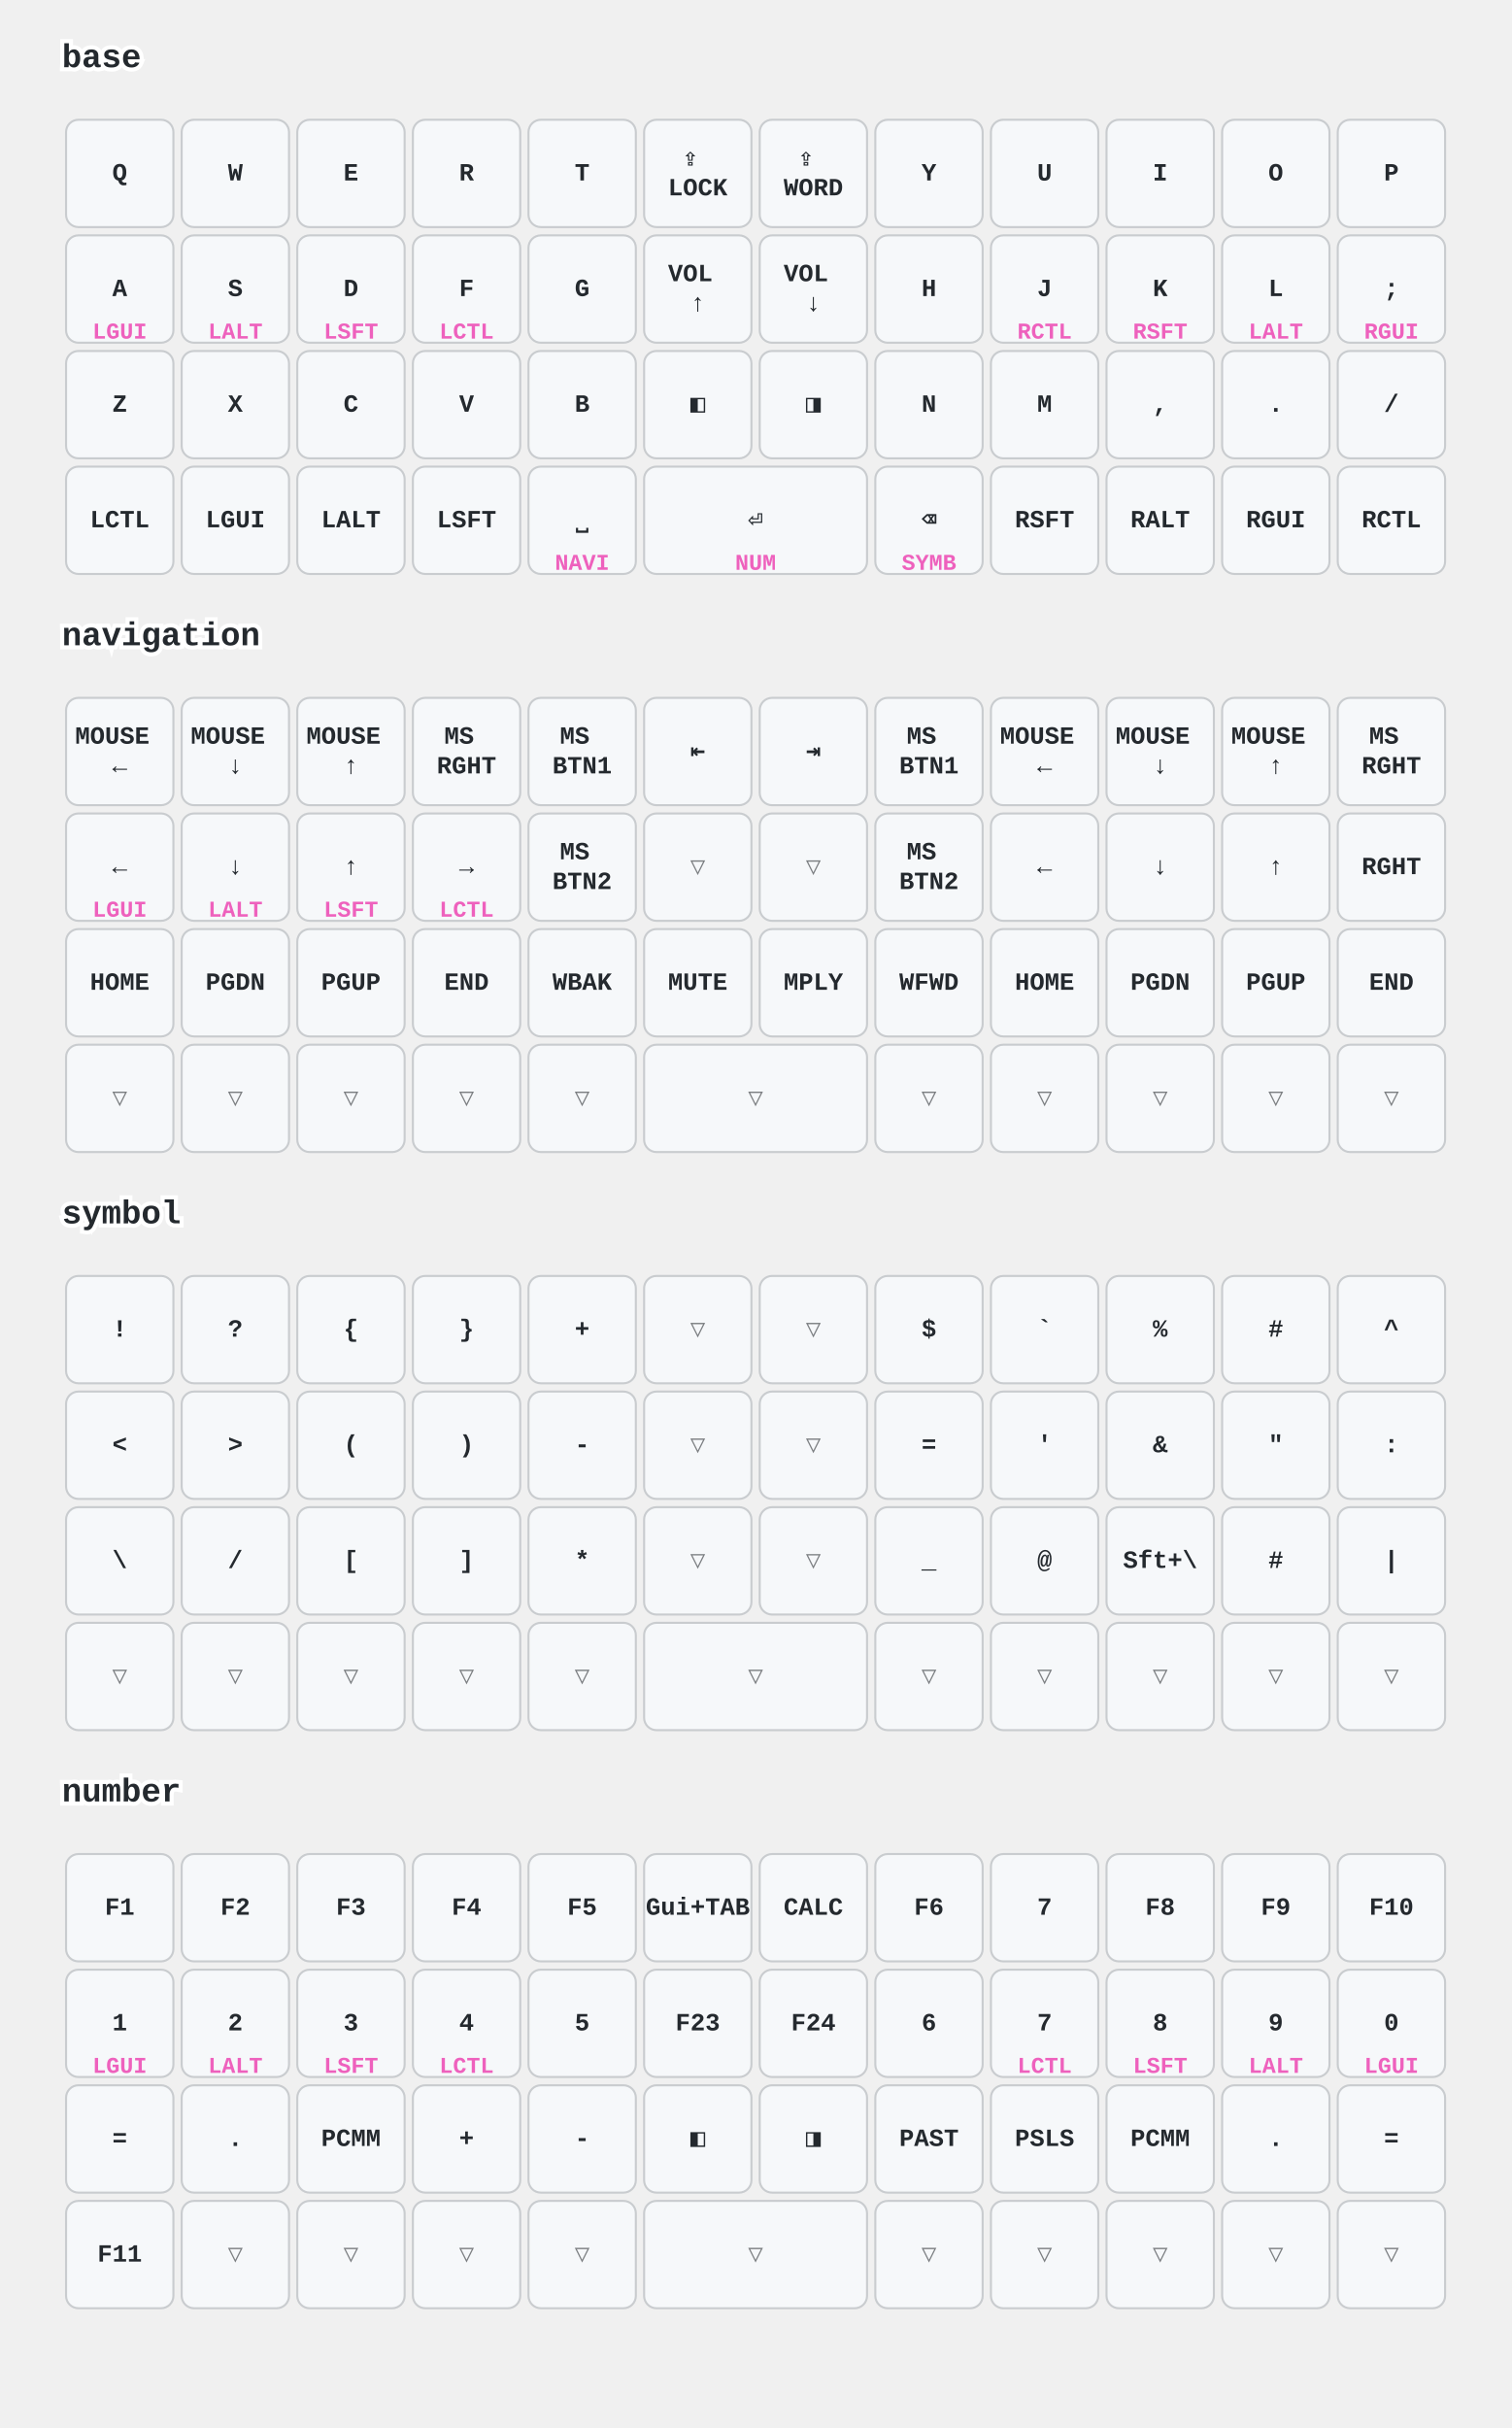
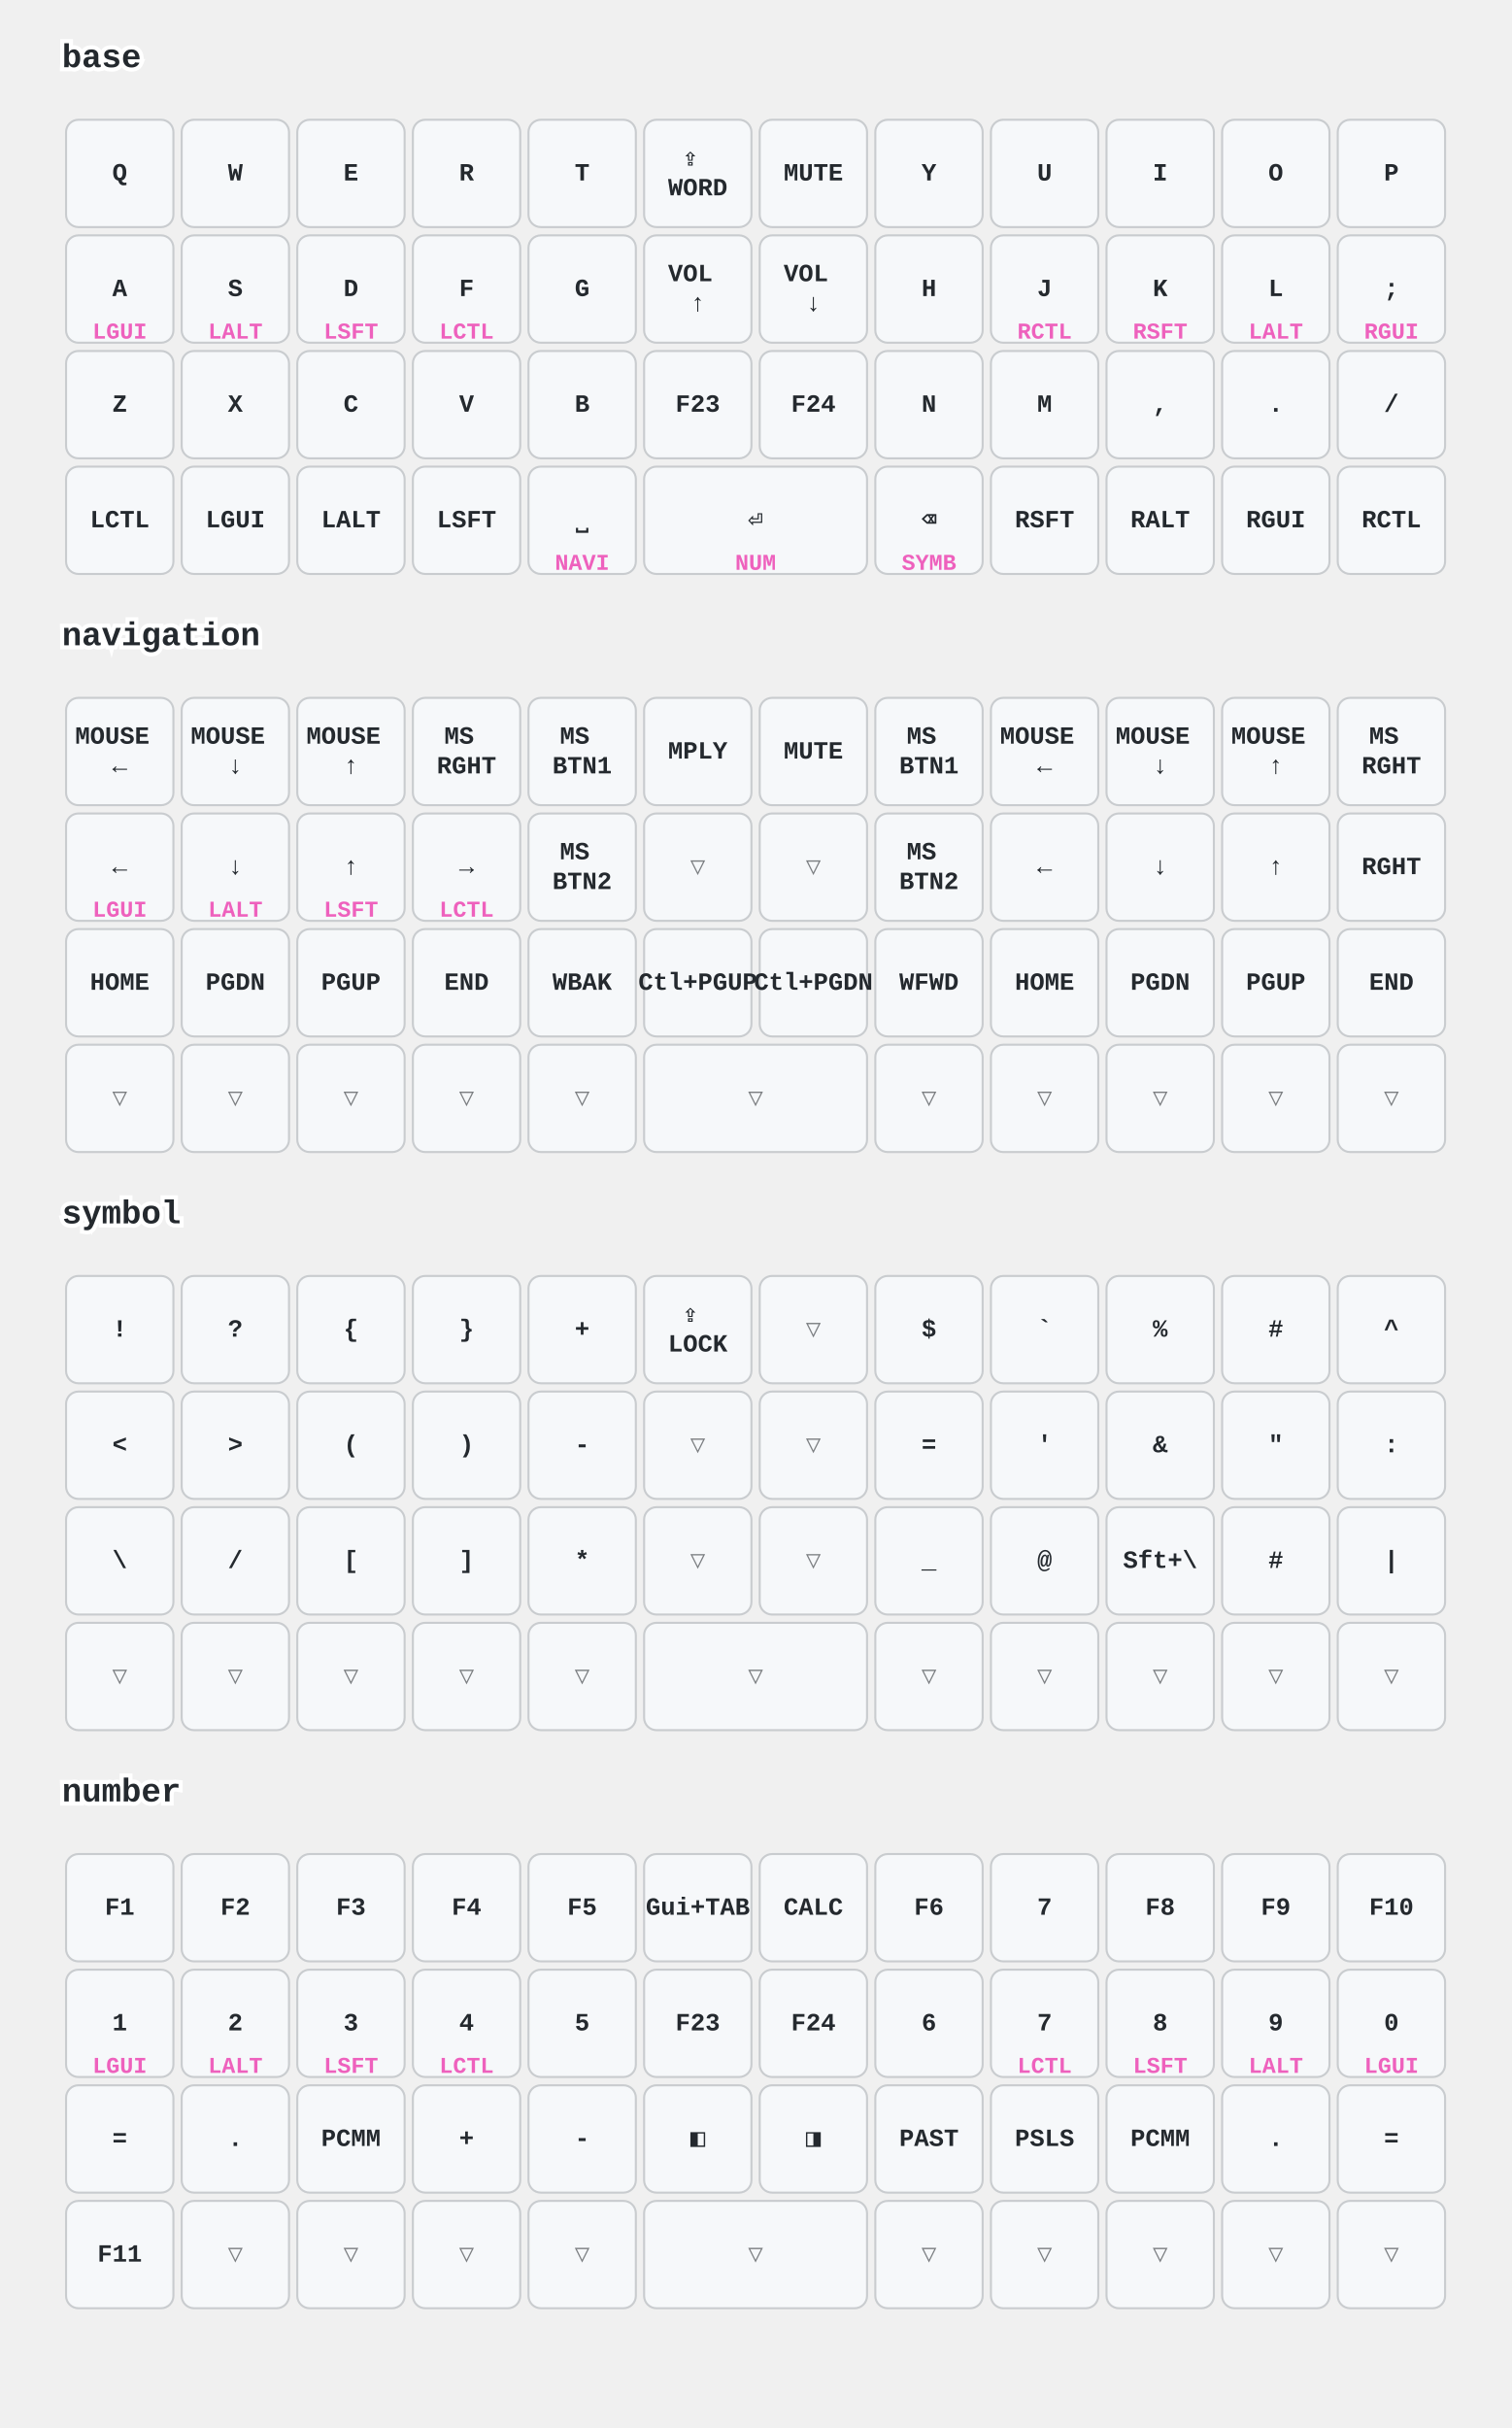
<svg xmlns="http://www.w3.org/2000/svg" width="732" height="1176" viewBox="0 0 732 1176" class="keymap">
  <style>/* inherit to force styles through use tags */
svg path {
    fill: inherit;
}

/* font and background color specifications */
svg.keymap {
    font-family: SFMono-Regular,Consolas,Liberation Mono,Menlo,monospace;
    font-size: 14px;
    font-kerning: normal;
    text-rendering: optimizeLegibility;
    fill: #24292e;
}

/* default key styling */
rect.key {
    fill: #f6f8fa;
}

rect.key, rect.combo {
    stroke: #c9cccf;
    stroke-width: 1;
}

/* default key side styling, only used is draw_key_sides is set */
rect.side {
    filter: brightness(90%);
}

/* color accent for combo boxes */
rect.combo, rect.combo-separate {
    fill: #cdf;
}

/* color accent for held keys */
rect.held, rect.combo.held {
    fill: #fdd;
}

/* color accent for ghost (optional) keys */
rect.ghost, rect.combo.ghost {
    stroke-dasharray: 4, 4;
    stroke-width: 2;
}

text {
    text-anchor: middle;
    dominant-baseline: middle;
}

/* styling for layer labels */
text.label {
    font-weight: bold;
    text-anchor: start;
    stroke: white;
    stroke-width: 4;
    paint-order: stroke;
}

/* styling for optional footer */
text.footer {
    text-anchor: end;
    dominant-baseline: auto;
    stroke: white;
    stroke-width: 4;
    paint-order: stroke;
}

/* styling for combo tap, and key non-tap label text */
text.combo, text.hold, text.shifted, text.left, text.right {
    font-size: 11px;
}

text.hold {
    text-anchor: middle;
    dominant-baseline: auto;
}

text.shifted {
    text-anchor: middle;
    dominant-baseline: hanging;
}

text.left {
    text-anchor: start;
}

text.right {
    text-anchor: end;
}

text.layer-activator {
    text-decoration: underline;
}

/* styling for hold/shifted label text in combo box */
text.combo.hold, text.combo.shifted, text.combo.left, text.combo.right {
    font-size: 8px;
}

/* lighter symbol for transparent keys */
text.trans {
    fill: #7b7e81;
}

/* styling for combo dendrons */
path.combo {
    stroke-width: 1;
    stroke: gray;
    fill: none;
}

/* Start Tabler Icons Cleanup */
/* cannot use height/width with glyphs */
.icon-tabler &gt; path {
    fill: inherit;
    stroke: inherit;
    stroke-width: 2;
}
/* hide tabler's default box */
.icon-tabler &gt; path[stroke="none"][fill="none"] {
    visibility: hidden;
}
/* End Tabler Icons Cleanup */

/* font and background color specifications */
    svg.keymap {
      font-family: Ubuntu Mono, Inconsolata, Consolas, Liberation Mono, Menlo, monospace;
      font-size: 12px;
      font-weight: bold;
      text-rendering: optimizeLegibility;
    }

    /* default key styling */
    rect {
        fill: #f6f8fa;
        stroke: #c9cccf;
        stroke-width: 1;
    }

    /* color accent for combo boxes */
    rect.combo {
        fill: #fdb2e7;
    }

    /* color accent for held keys */
    rect.held, rect.combo.held {
        fill: #ee61bd;
    }

    /* color accent for ghost (optional) keys */
    rect.ghost, rect.combo.ghost {
        fill: #ddd;
    }

    text {
        text-anchor: middle;
        dominant-baseline: middle;
    }

    /* styling for layer labels */
    text.label {
        font-weight: bold;
        font-size: 16px;
        text-anchor: start;
        stroke: white;
        fill: #ee61bd
        stroke-width: 2;
        paint-order: stroke;
    }

    /* styling for combo tap, and key hold/shifted label text */
    text.combo, text.hold, text.shifted {
        font-size: 11px;
    }

    text.hold {
        text-anchor: middle;
        dominant-baseline: auto;
        fill: #ee61bd;
    }

    text.shifted {
        text-anchor: middle;
        dominant-baseline: hanging;
        opacity: 0.7;
    }

    /* styling for hold/shifted label text in combo box */
    text.combo.hold, text.combo.shifted {
        font-size: 8px;
    }

    /* styling for combo dendrons */
    path {
        stroke-width: 1;
        stroke: gray;
        fill: none;
    }
    path.combo {
      stroke-dasharray: 4, 4;
      stroke-opacity: 0.3;
    }
    path.combo {
      stroke-dasharray: 4, 4;
      stroke-opacity: 0.3;
    }</style>
  <g transform="translate(30, 0)" class="layer-base">
    <text x="0" y="28" class="label" id="base">base</text>
    <g transform="translate(0, 56)">
      <g transform="translate(28, 28)" class="key keypos-0">
        <rect rx="6" ry="6" x="-26" y="-26" width="52" height="52" class="key" />
        <text x="0" y="0" class="key tap">Q</text>
      </g>
      <g transform="translate(84, 28)" class="key keypos-1">
        <rect rx="6" ry="6" x="-26" y="-26" width="52" height="52" class="key" />
        <text x="0" y="0" class="key tap">W</text>
      </g>
      <g transform="translate(140, 28)" class="key keypos-2">
        <rect rx="6" ry="6" x="-26" y="-26" width="52" height="52" class="key" />
        <text x="0" y="0" class="key tap">E</text>
      </g>
      <g transform="translate(196, 28)" class="key keypos-3">
        <rect rx="6" ry="6" x="-26" y="-26" width="52" height="52" class="key" />
        <text x="0" y="0" class="key tap">R</text>
      </g>
      <g transform="translate(252, 28)" class="key keypos-4">
        <rect rx="6" ry="6" x="-26" y="-26" width="52" height="52" class="key" />
        <text x="0" y="0" class="key tap">T</text>
      </g>
      <g transform="translate(308, 28)" class="key keypos-5">
        <rect rx="6" ry="6" x="-26" y="-26" width="52" height="52" class="key" />
        <text x="0" y="0" class="key tap">
          <tspan x="0" dy="-0.6em">⇪</tspan>
-           <tspan x="0" dy="1.2em">LOCK</tspan>
+           <tspan x="0" dy="1.2em">WORD</tspan>
        </text>
      </g>
      <g transform="translate(364, 28)" class="key keypos-6">
        <rect rx="6" ry="6" x="-26" y="-26" width="52" height="52" class="key" />
-         <text x="0" y="0" class="key tap">
-           <tspan x="0" dy="-0.6em">⇪</tspan>
-           <tspan x="0" dy="1.2em">WORD</tspan>
-         </text>
+         <text x="0" y="0" class="key tap">MUTE</text>
      </g>
      <g transform="translate(420, 28)" class="key keypos-7">
        <rect rx="6" ry="6" x="-26" y="-26" width="52" height="52" class="key" />
        <text x="0" y="0" class="key tap">Y</text>
      </g>
      <g transform="translate(476, 28)" class="key keypos-8">
        <rect rx="6" ry="6" x="-26" y="-26" width="52" height="52" class="key" />
        <text x="0" y="0" class="key tap">U</text>
      </g>
      <g transform="translate(532, 28)" class="key keypos-9">
        <rect rx="6" ry="6" x="-26" y="-26" width="52" height="52" class="key" />
        <text x="0" y="0" class="key tap">I</text>
      </g>
      <g transform="translate(588, 28)" class="key keypos-10">
        <rect rx="6" ry="6" x="-26" y="-26" width="52" height="52" class="key" />
        <text x="0" y="0" class="key tap">O</text>
      </g>
      <g transform="translate(644, 28)" class="key keypos-11">
        <rect rx="6" ry="6" x="-26" y="-26" width="52" height="52" class="key" />
        <text x="0" y="0" class="key tap">P</text>
      </g>
      <g transform="translate(28, 84)" class="key keypos-12">
        <rect rx="6" ry="6" x="-26" y="-26" width="52" height="52" class="key" />
        <text x="0" y="0" class="key tap">A</text>
        <text x="0" y="24" class="key hold">LGUI</text>
      </g>
      <g transform="translate(84, 84)" class="key keypos-13">
        <rect rx="6" ry="6" x="-26" y="-26" width="52" height="52" class="key" />
        <text x="0" y="0" class="key tap">S</text>
        <text x="0" y="24" class="key hold">LALT</text>
      </g>
      <g transform="translate(140, 84)" class="key keypos-14">
        <rect rx="6" ry="6" x="-26" y="-26" width="52" height="52" class="key" />
        <text x="0" y="0" class="key tap">D</text>
        <text x="0" y="24" class="key hold">LSFT</text>
      </g>
      <g transform="translate(196, 84)" class="key keypos-15">
        <rect rx="6" ry="6" x="-26" y="-26" width="52" height="52" class="key" />
        <text x="0" y="0" class="key tap">F</text>
        <text x="0" y="24" class="key hold">LCTL</text>
      </g>
      <g transform="translate(252, 84)" class="key keypos-16">
        <rect rx="6" ry="6" x="-26" y="-26" width="52" height="52" class="key" />
        <text x="0" y="0" class="key tap">G</text>
      </g>
      <g transform="translate(308, 84)" class="key keypos-17">
        <rect rx="6" ry="6" x="-26" y="-26" width="52" height="52" class="key" />
        <text x="0" y="0" class="key tap">
          <tspan x="0" dy="-0.6em">VOL</tspan>
          <tspan x="0" dy="1.2em">↑</tspan>
        </text>
      </g>
      <g transform="translate(364, 84)" class="key keypos-18">
        <rect rx="6" ry="6" x="-26" y="-26" width="52" height="52" class="key" />
        <text x="0" y="0" class="key tap">
          <tspan x="0" dy="-0.6em">VOL</tspan>
          <tspan x="0" dy="1.2em">↓</tspan>
        </text>
      </g>
      <g transform="translate(420, 84)" class="key keypos-19">
        <rect rx="6" ry="6" x="-26" y="-26" width="52" height="52" class="key" />
        <text x="0" y="0" class="key tap">H</text>
      </g>
      <g transform="translate(476, 84)" class="key keypos-20">
        <rect rx="6" ry="6" x="-26" y="-26" width="52" height="52" class="key" />
        <text x="0" y="0" class="key tap">J</text>
        <text x="0" y="24" class="key hold">RCTL</text>
      </g>
      <g transform="translate(532, 84)" class="key keypos-21">
        <rect rx="6" ry="6" x="-26" y="-26" width="52" height="52" class="key" />
        <text x="0" y="0" class="key tap">K</text>
        <text x="0" y="24" class="key hold">RSFT</text>
      </g>
      <g transform="translate(588, 84)" class="key keypos-22">
        <rect rx="6" ry="6" x="-26" y="-26" width="52" height="52" class="key" />
        <text x="0" y="0" class="key tap">L</text>
        <text x="0" y="24" class="key hold">LALT</text>
      </g>
      <g transform="translate(644, 84)" class="key keypos-23">
        <rect rx="6" ry="6" x="-26" y="-26" width="52" height="52" class="key" />
        <text x="0" y="0" class="key tap">;</text>
        <text x="0" y="24" class="key hold">RGUI</text>
      </g>
      <g transform="translate(28, 140)" class="key keypos-24">
        <rect rx="6" ry="6" x="-26" y="-26" width="52" height="52" class="key" />
        <text x="0" y="0" class="key tap">Z</text>
      </g>
      <g transform="translate(84, 140)" class="key keypos-25">
        <rect rx="6" ry="6" x="-26" y="-26" width="52" height="52" class="key" />
        <text x="0" y="0" class="key tap">X</text>
      </g>
      <g transform="translate(140, 140)" class="key keypos-26">
        <rect rx="6" ry="6" x="-26" y="-26" width="52" height="52" class="key" />
        <text x="0" y="0" class="key tap">C</text>
      </g>
      <g transform="translate(196, 140)" class="key keypos-27">
        <rect rx="6" ry="6" x="-26" y="-26" width="52" height="52" class="key" />
        <text x="0" y="0" class="key tap">V</text>
      </g>
      <g transform="translate(252, 140)" class="key keypos-28">
        <rect rx="6" ry="6" x="-26" y="-26" width="52" height="52" class="key" />
        <text x="0" y="0" class="key tap">B</text>
      </g>
      <g transform="translate(308, 140)" class="key keypos-29">
        <rect rx="6" ry="6" x="-26" y="-26" width="52" height="52" class="key" />
-         <text x="0" y="0" class="key tap">◧</text>
+         <text x="0" y="0" class="key tap">F23</text>
      </g>
      <g transform="translate(364, 140)" class="key keypos-30">
        <rect rx="6" ry="6" x="-26" y="-26" width="52" height="52" class="key" />
-         <text x="0" y="0" class="key tap">◨</text>
+         <text x="0" y="0" class="key tap">F24</text>
      </g>
      <g transform="translate(420, 140)" class="key keypos-31">
        <rect rx="6" ry="6" x="-26" y="-26" width="52" height="52" class="key" />
        <text x="0" y="0" class="key tap">N</text>
      </g>
      <g transform="translate(476, 140)" class="key keypos-32">
        <rect rx="6" ry="6" x="-26" y="-26" width="52" height="52" class="key" />
        <text x="0" y="0" class="key tap">M</text>
      </g>
      <g transform="translate(532, 140)" class="key keypos-33">
        <rect rx="6" ry="6" x="-26" y="-26" width="52" height="52" class="key" />
        <text x="0" y="0" class="key tap">,</text>
      </g>
      <g transform="translate(588, 140)" class="key keypos-34">
        <rect rx="6" ry="6" x="-26" y="-26" width="52" height="52" class="key" />
        <text x="0" y="0" class="key tap">.</text>
      </g>
      <g transform="translate(644, 140)" class="key keypos-35">
        <rect rx="6" ry="6" x="-26" y="-26" width="52" height="52" class="key" />
        <text x="0" y="0" class="key tap">/</text>
      </g>
      <g transform="translate(28, 196)" class="key keypos-36">
        <rect rx="6" ry="6" x="-26" y="-26" width="52" height="52" class="key" />
        <text x="0" y="0" class="key tap">LCTL</text>
      </g>
      <g transform="translate(84, 196)" class="key keypos-37">
        <rect rx="6" ry="6" x="-26" y="-26" width="52" height="52" class="key" />
        <text x="0" y="0" class="key tap">LGUI</text>
      </g>
      <g transform="translate(140, 196)" class="key keypos-38">
        <rect rx="6" ry="6" x="-26" y="-26" width="52" height="52" class="key" />
        <text x="0" y="0" class="key tap">LALT</text>
      </g>
      <g transform="translate(196, 196)" class="key keypos-39">
        <rect rx="6" ry="6" x="-26" y="-26" width="52" height="52" class="key" />
        <text x="0" y="0" class="key tap">LSFT</text>
      </g>
      <g transform="translate(252, 196)" class="key keypos-40">
        <rect rx="6" ry="6" x="-26" y="-26" width="52" height="52" class="key" />
        <text x="0" y="0" class="key tap">⎵</text>
        <text x="0" y="24" class="key hold">NAVI</text>
      </g>
      <g transform="translate(336, 196)" class="key keypos-41">
        <rect rx="6" ry="6" x="-54" y="-26" width="108" height="52" class="key" />
        <text x="0" y="0" class="key tap">⏎</text>
        <text x="0" y="24" class="key hold">NUM</text>
      </g>
      <g transform="translate(420, 196)" class="key keypos-42">
        <rect rx="6" ry="6" x="-26" y="-26" width="52" height="52" class="key" />
        <text x="0" y="0" class="key tap">⌫</text>
        <text x="0" y="24" class="key hold">SYMB</text>
      </g>
      <g transform="translate(476, 196)" class="key keypos-43">
        <rect rx="6" ry="6" x="-26" y="-26" width="52" height="52" class="key" />
        <text x="0" y="0" class="key tap">RSFT</text>
      </g>
      <g transform="translate(532, 196)" class="key keypos-44">
        <rect rx="6" ry="6" x="-26" y="-26" width="52" height="52" class="key" />
        <text x="0" y="0" class="key tap">RALT</text>
      </g>
      <g transform="translate(588, 196)" class="key keypos-45">
        <rect rx="6" ry="6" x="-26" y="-26" width="52" height="52" class="key" />
        <text x="0" y="0" class="key tap">RGUI</text>
      </g>
      <g transform="translate(644, 196)" class="key keypos-46">
        <rect rx="6" ry="6" x="-26" y="-26" width="52" height="52" class="key" />
        <text x="0" y="0" class="key tap">RCTL</text>
      </g>
    </g>
  </g>
  <g transform="translate(30, 280)" class="layer-navigation">
    <text x="0" y="28" class="label" id="navigation">navigation</text>
    <g transform="translate(0, 56)">
      <g transform="translate(28, 28)" class="key keypos-0">
        <rect rx="6" ry="6" x="-26" y="-26" width="52" height="52" class="key" />
        <text x="0" y="0" class="key tap">
          <tspan x="0" dy="-0.6em">MOUSE</tspan>
          <tspan x="0" dy="1.2em">←</tspan>
        </text>
      </g>
      <g transform="translate(84, 28)" class="key keypos-1">
        <rect rx="6" ry="6" x="-26" y="-26" width="52" height="52" class="key" />
        <text x="0" y="0" class="key tap">
          <tspan x="0" dy="-0.6em">MOUSE</tspan>
          <tspan x="0" dy="1.2em">↓</tspan>
        </text>
      </g>
      <g transform="translate(140, 28)" class="key keypos-2">
        <rect rx="6" ry="6" x="-26" y="-26" width="52" height="52" class="key" />
        <text x="0" y="0" class="key tap">
          <tspan x="0" dy="-0.6em">MOUSE</tspan>
          <tspan x="0" dy="1.2em">↑</tspan>
        </text>
      </g>
      <g transform="translate(196, 28)" class="key keypos-3">
        <rect rx="6" ry="6" x="-26" y="-26" width="52" height="52" class="key" />
        <text x="0" y="0" class="key tap">
          <tspan x="0" dy="-0.6em">MS</tspan>
          <tspan x="0" dy="1.2em">RGHT</tspan>
        </text>
      </g>
      <g transform="translate(252, 28)" class="key keypos-4">
        <rect rx="6" ry="6" x="-26" y="-26" width="52" height="52" class="key" />
        <text x="0" y="0" class="key tap">
          <tspan x="0" dy="-0.6em">MS</tspan>
          <tspan x="0" dy="1.2em">BTN1</tspan>
        </text>
      </g>
      <g transform="translate(308, 28)" class="key keypos-5">
        <rect rx="6" ry="6" x="-26" y="-26" width="52" height="52" class="key" />
-         <text x="0" y="0" class="key tap">⇤</text>
+         <text x="0" y="0" class="key tap">MPLY</text>
      </g>
      <g transform="translate(364, 28)" class="key keypos-6">
        <rect rx="6" ry="6" x="-26" y="-26" width="52" height="52" class="key" />
-         <text x="0" y="0" class="key tap">⇥</text>
+         <text x="0" y="0" class="key tap">MUTE</text>
      </g>
      <g transform="translate(420, 28)" class="key keypos-7">
        <rect rx="6" ry="6" x="-26" y="-26" width="52" height="52" class="key" />
        <text x="0" y="0" class="key tap">
          <tspan x="0" dy="-0.6em">MS</tspan>
          <tspan x="0" dy="1.2em">BTN1</tspan>
        </text>
      </g>
      <g transform="translate(476, 28)" class="key keypos-8">
        <rect rx="6" ry="6" x="-26" y="-26" width="52" height="52" class="key" />
        <text x="0" y="0" class="key tap">
          <tspan x="0" dy="-0.6em">MOUSE</tspan>
          <tspan x="0" dy="1.2em">←</tspan>
        </text>
      </g>
      <g transform="translate(532, 28)" class="key keypos-9">
        <rect rx="6" ry="6" x="-26" y="-26" width="52" height="52" class="key" />
        <text x="0" y="0" class="key tap">
          <tspan x="0" dy="-0.6em">MOUSE</tspan>
          <tspan x="0" dy="1.2em">↓</tspan>
        </text>
      </g>
      <g transform="translate(588, 28)" class="key keypos-10">
        <rect rx="6" ry="6" x="-26" y="-26" width="52" height="52" class="key" />
        <text x="0" y="0" class="key tap">
          <tspan x="0" dy="-0.6em">MOUSE</tspan>
          <tspan x="0" dy="1.2em">↑</tspan>
        </text>
      </g>
      <g transform="translate(644, 28)" class="key keypos-11">
        <rect rx="6" ry="6" x="-26" y="-26" width="52" height="52" class="key" />
        <text x="0" y="0" class="key tap">
          <tspan x="0" dy="-0.6em">MS</tspan>
          <tspan x="0" dy="1.2em">RGHT</tspan>
        </text>
      </g>
      <g transform="translate(28, 84)" class="key keypos-12">
        <rect rx="6" ry="6" x="-26" y="-26" width="52" height="52" class="key" />
        <text x="0" y="0" class="key tap">←</text>
        <text x="0" y="24" class="key hold">LGUI</text>
      </g>
      <g transform="translate(84, 84)" class="key keypos-13">
        <rect rx="6" ry="6" x="-26" y="-26" width="52" height="52" class="key" />
        <text x="0" y="0" class="key tap">↓</text>
        <text x="0" y="24" class="key hold">LALT</text>
      </g>
      <g transform="translate(140, 84)" class="key keypos-14">
        <rect rx="6" ry="6" x="-26" y="-26" width="52" height="52" class="key" />
        <text x="0" y="0" class="key tap">↑</text>
        <text x="0" y="24" class="key hold">LSFT</text>
      </g>
      <g transform="translate(196, 84)" class="key keypos-15">
        <rect rx="6" ry="6" x="-26" y="-26" width="52" height="52" class="key" />
        <text x="0" y="0" class="key tap">→</text>
        <text x="0" y="24" class="key hold">LCTL</text>
      </g>
      <g transform="translate(252, 84)" class="key keypos-16">
        <rect rx="6" ry="6" x="-26" y="-26" width="52" height="52" class="key" />
        <text x="0" y="0" class="key tap">
          <tspan x="0" dy="-0.6em">MS</tspan>
          <tspan x="0" dy="1.2em">BTN2</tspan>
        </text>
      </g>
      <g transform="translate(308, 84)" class="key trans keypos-17">
        <rect rx="6" ry="6" x="-26" y="-26" width="52" height="52" class="key trans" />
        <text x="0" y="0" class="key trans tap">▽</text>
      </g>
      <g transform="translate(364, 84)" class="key trans keypos-18">
        <rect rx="6" ry="6" x="-26" y="-26" width="52" height="52" class="key trans" />
        <text x="0" y="0" class="key trans tap">▽</text>
      </g>
      <g transform="translate(420, 84)" class="key keypos-19">
        <rect rx="6" ry="6" x="-26" y="-26" width="52" height="52" class="key" />
        <text x="0" y="0" class="key tap">
          <tspan x="0" dy="-0.6em">MS</tspan>
          <tspan x="0" dy="1.2em">BTN2</tspan>
        </text>
      </g>
      <g transform="translate(476, 84)" class="key keypos-20">
        <rect rx="6" ry="6" x="-26" y="-26" width="52" height="52" class="key" />
        <text x="0" y="0" class="key tap">←</text>
      </g>
      <g transform="translate(532, 84)" class="key keypos-21">
        <rect rx="6" ry="6" x="-26" y="-26" width="52" height="52" class="key" />
        <text x="0" y="0" class="key tap">↓</text>
      </g>
      <g transform="translate(588, 84)" class="key keypos-22">
        <rect rx="6" ry="6" x="-26" y="-26" width="52" height="52" class="key" />
        <text x="0" y="0" class="key tap">↑</text>
      </g>
      <g transform="translate(644, 84)" class="key keypos-23">
        <rect rx="6" ry="6" x="-26" y="-26" width="52" height="52" class="key" />
        <text x="0" y="0" class="key tap">RGHT</text>
      </g>
      <g transform="translate(28, 140)" class="key keypos-24">
        <rect rx="6" ry="6" x="-26" y="-26" width="52" height="52" class="key" />
        <text x="0" y="0" class="key tap">HOME</text>
      </g>
      <g transform="translate(84, 140)" class="key keypos-25">
        <rect rx="6" ry="6" x="-26" y="-26" width="52" height="52" class="key" />
        <text x="0" y="0" class="key tap">PGDN</text>
      </g>
      <g transform="translate(140, 140)" class="key keypos-26">
        <rect rx="6" ry="6" x="-26" y="-26" width="52" height="52" class="key" />
        <text x="0" y="0" class="key tap">PGUP</text>
      </g>
      <g transform="translate(196, 140)" class="key keypos-27">
        <rect rx="6" ry="6" x="-26" y="-26" width="52" height="52" class="key" />
        <text x="0" y="0" class="key tap">END</text>
      </g>
      <g transform="translate(252, 140)" class="key keypos-28">
        <rect rx="6" ry="6" x="-26" y="-26" width="52" height="52" class="key" />
        <text x="0" y="0" class="key tap">WBAK</text>
      </g>
      <g transform="translate(308, 140)" class="key keypos-29">
        <rect rx="6" ry="6" x="-26" y="-26" width="52" height="52" class="key" />
-         <text x="0" y="0" class="key tap">MUTE</text>
+         <text x="0" y="0" class="key tap">Ctl+PGUP</text>
      </g>
      <g transform="translate(364, 140)" class="key keypos-30">
        <rect rx="6" ry="6" x="-26" y="-26" width="52" height="52" class="key" />
-         <text x="0" y="0" class="key tap">MPLY</text>
+         <text x="0" y="0" class="key tap">Ctl+PGDN</text>
      </g>
      <g transform="translate(420, 140)" class="key keypos-31">
        <rect rx="6" ry="6" x="-26" y="-26" width="52" height="52" class="key" />
        <text x="0" y="0" class="key tap">WFWD</text>
      </g>
      <g transform="translate(476, 140)" class="key keypos-32">
        <rect rx="6" ry="6" x="-26" y="-26" width="52" height="52" class="key" />
        <text x="0" y="0" class="key tap">HOME</text>
      </g>
      <g transform="translate(532, 140)" class="key keypos-33">
        <rect rx="6" ry="6" x="-26" y="-26" width="52" height="52" class="key" />
        <text x="0" y="0" class="key tap">PGDN</text>
      </g>
      <g transform="translate(588, 140)" class="key keypos-34">
        <rect rx="6" ry="6" x="-26" y="-26" width="52" height="52" class="key" />
        <text x="0" y="0" class="key tap">PGUP</text>
      </g>
      <g transform="translate(644, 140)" class="key keypos-35">
        <rect rx="6" ry="6" x="-26" y="-26" width="52" height="52" class="key" />
        <text x="0" y="0" class="key tap">END</text>
      </g>
      <g transform="translate(28, 196)" class="key trans keypos-36">
        <rect rx="6" ry="6" x="-26" y="-26" width="52" height="52" class="key trans" />
        <text x="0" y="0" class="key trans tap">▽</text>
      </g>
      <g transform="translate(84, 196)" class="key trans keypos-37">
        <rect rx="6" ry="6" x="-26" y="-26" width="52" height="52" class="key trans" />
        <text x="0" y="0" class="key trans tap">▽</text>
      </g>
      <g transform="translate(140, 196)" class="key trans keypos-38">
        <rect rx="6" ry="6" x="-26" y="-26" width="52" height="52" class="key trans" />
        <text x="0" y="0" class="key trans tap">▽</text>
      </g>
      <g transform="translate(196, 196)" class="key trans keypos-39">
        <rect rx="6" ry="6" x="-26" y="-26" width="52" height="52" class="key trans" />
        <text x="0" y="0" class="key trans tap">▽</text>
      </g>
      <g transform="translate(252, 196)" class="key trans keypos-40">
        <rect rx="6" ry="6" x="-26" y="-26" width="52" height="52" class="key trans" />
        <text x="0" y="0" class="key trans tap">▽</text>
      </g>
      <g transform="translate(336, 196)" class="key trans keypos-41">
        <rect rx="6" ry="6" x="-54" y="-26" width="108" height="52" class="key trans" />
        <text x="0" y="0" class="key trans tap">▽</text>
      </g>
      <g transform="translate(420, 196)" class="key trans keypos-42">
        <rect rx="6" ry="6" x="-26" y="-26" width="52" height="52" class="key trans" />
        <text x="0" y="0" class="key trans tap">▽</text>
      </g>
      <g transform="translate(476, 196)" class="key trans keypos-43">
        <rect rx="6" ry="6" x="-26" y="-26" width="52" height="52" class="key trans" />
        <text x="0" y="0" class="key trans tap">▽</text>
      </g>
      <g transform="translate(532, 196)" class="key trans keypos-44">
        <rect rx="6" ry="6" x="-26" y="-26" width="52" height="52" class="key trans" />
        <text x="0" y="0" class="key trans tap">▽</text>
      </g>
      <g transform="translate(588, 196)" class="key trans keypos-45">
        <rect rx="6" ry="6" x="-26" y="-26" width="52" height="52" class="key trans" />
        <text x="0" y="0" class="key trans tap">▽</text>
      </g>
      <g transform="translate(644, 196)" class="key trans keypos-46">
        <rect rx="6" ry="6" x="-26" y="-26" width="52" height="52" class="key trans" />
        <text x="0" y="0" class="key trans tap">▽</text>
      </g>
    </g>
  </g>
  <g transform="translate(30, 560)" class="layer-symbol">
    <text x="0" y="28" class="label" id="symbol">symbol</text>
    <g transform="translate(0, 56)">
      <g transform="translate(28, 28)" class="key keypos-0">
        <rect rx="6" ry="6" x="-26" y="-26" width="52" height="52" class="key" />
        <text x="0" y="0" class="key tap">!</text>
      </g>
      <g transform="translate(84, 28)" class="key keypos-1">
        <rect rx="6" ry="6" x="-26" y="-26" width="52" height="52" class="key" />
        <text x="0" y="0" class="key tap">?</text>
      </g>
      <g transform="translate(140, 28)" class="key keypos-2">
        <rect rx="6" ry="6" x="-26" y="-26" width="52" height="52" class="key" />
        <text x="0" y="0" class="key tap">{</text>
      </g>
      <g transform="translate(196, 28)" class="key keypos-3">
        <rect rx="6" ry="6" x="-26" y="-26" width="52" height="52" class="key" />
        <text x="0" y="0" class="key tap">}</text>
      </g>
      <g transform="translate(252, 28)" class="key keypos-4">
        <rect rx="6" ry="6" x="-26" y="-26" width="52" height="52" class="key" />
        <text x="0" y="0" class="key tap">+</text>
      </g>
-       <g transform="translate(308, 28)" class="key trans keypos-5">
-         <rect rx="6" ry="6" x="-26" y="-26" width="52" height="52" class="key trans" />
-         <text x="0" y="0" class="key trans tap">▽</text>
+       <g transform="translate(308, 28)" class="key keypos-5">
+         <rect rx="6" ry="6" x="-26" y="-26" width="52" height="52" class="key" />
+         <text x="0" y="0" class="key tap">
+           <tspan x="0" dy="-0.6em">⇪</tspan>
+           <tspan x="0" dy="1.2em">LOCK</tspan>
+         </text>
      </g>
      <g transform="translate(364, 28)" class="key trans keypos-6">
        <rect rx="6" ry="6" x="-26" y="-26" width="52" height="52" class="key trans" />
        <text x="0" y="0" class="key trans tap">▽</text>
      </g>
      <g transform="translate(420, 28)" class="key keypos-7">
        <rect rx="6" ry="6" x="-26" y="-26" width="52" height="52" class="key" />
        <text x="0" y="0" class="key tap">$</text>
      </g>
      <g transform="translate(476, 28)" class="key keypos-8">
        <rect rx="6" ry="6" x="-26" y="-26" width="52" height="52" class="key" />
        <text x="0" y="0" class="key tap">`</text>
      </g>
      <g transform="translate(532, 28)" class="key keypos-9">
        <rect rx="6" ry="6" x="-26" y="-26" width="52" height="52" class="key" />
        <text x="0" y="0" class="key tap">%</text>
      </g>
      <g transform="translate(588, 28)" class="key keypos-10">
        <rect rx="6" ry="6" x="-26" y="-26" width="52" height="52" class="key" />
        <text x="0" y="0" class="key tap">#</text>
      </g>
      <g transform="translate(644, 28)" class="key keypos-11">
        <rect rx="6" ry="6" x="-26" y="-26" width="52" height="52" class="key" />
        <text x="0" y="0" class="key tap">^</text>
      </g>
      <g transform="translate(28, 84)" class="key keypos-12">
        <rect rx="6" ry="6" x="-26" y="-26" width="52" height="52" class="key" />
        <text x="0" y="0" class="key tap">&lt;</text>
      </g>
      <g transform="translate(84, 84)" class="key keypos-13">
        <rect rx="6" ry="6" x="-26" y="-26" width="52" height="52" class="key" />
        <text x="0" y="0" class="key tap">&gt;</text>
      </g>
      <g transform="translate(140, 84)" class="key keypos-14">
        <rect rx="6" ry="6" x="-26" y="-26" width="52" height="52" class="key" />
        <text x="0" y="0" class="key tap">(</text>
      </g>
      <g transform="translate(196, 84)" class="key keypos-15">
        <rect rx="6" ry="6" x="-26" y="-26" width="52" height="52" class="key" />
        <text x="0" y="0" class="key tap">)</text>
      </g>
      <g transform="translate(252, 84)" class="key keypos-16">
        <rect rx="6" ry="6" x="-26" y="-26" width="52" height="52" class="key" />
        <text x="0" y="0" class="key tap">-</text>
      </g>
      <g transform="translate(308, 84)" class="key trans keypos-17">
        <rect rx="6" ry="6" x="-26" y="-26" width="52" height="52" class="key trans" />
        <text x="0" y="0" class="key trans tap">▽</text>
      </g>
      <g transform="translate(364, 84)" class="key trans keypos-18">
        <rect rx="6" ry="6" x="-26" y="-26" width="52" height="52" class="key trans" />
        <text x="0" y="0" class="key trans tap">▽</text>
      </g>
      <g transform="translate(420, 84)" class="key keypos-19">
        <rect rx="6" ry="6" x="-26" y="-26" width="52" height="52" class="key" />
        <text x="0" y="0" class="key tap">=</text>
      </g>
      <g transform="translate(476, 84)" class="key keypos-20">
        <rect rx="6" ry="6" x="-26" y="-26" width="52" height="52" class="key" />
        <text x="0" y="0" class="key tap">'</text>
      </g>
      <g transform="translate(532, 84)" class="key keypos-21">
        <rect rx="6" ry="6" x="-26" y="-26" width="52" height="52" class="key" />
        <text x="0" y="0" class="key tap">&amp;</text>
      </g>
      <g transform="translate(588, 84)" class="key keypos-22">
        <rect rx="6" ry="6" x="-26" y="-26" width="52" height="52" class="key" />
        <text x="0" y="0" class="key tap">"</text>
      </g>
      <g transform="translate(644, 84)" class="key keypos-23">
        <rect rx="6" ry="6" x="-26" y="-26" width="52" height="52" class="key" />
        <text x="0" y="0" class="key tap">:</text>
      </g>
      <g transform="translate(28, 140)" class="key keypos-24">
        <rect rx="6" ry="6" x="-26" y="-26" width="52" height="52" class="key" />
        <text x="0" y="0" class="key tap">\</text>
      </g>
      <g transform="translate(84, 140)" class="key keypos-25">
        <rect rx="6" ry="6" x="-26" y="-26" width="52" height="52" class="key" />
        <text x="0" y="0" class="key tap">/</text>
      </g>
      <g transform="translate(140, 140)" class="key keypos-26">
        <rect rx="6" ry="6" x="-26" y="-26" width="52" height="52" class="key" />
        <text x="0" y="0" class="key tap">[</text>
      </g>
      <g transform="translate(196, 140)" class="key keypos-27">
        <rect rx="6" ry="6" x="-26" y="-26" width="52" height="52" class="key" />
        <text x="0" y="0" class="key tap">]</text>
      </g>
      <g transform="translate(252, 140)" class="key keypos-28">
        <rect rx="6" ry="6" x="-26" y="-26" width="52" height="52" class="key" />
        <text x="0" y="0" class="key tap">*</text>
      </g>
      <g transform="translate(308, 140)" class="key trans keypos-29">
        <rect rx="6" ry="6" x="-26" y="-26" width="52" height="52" class="key trans" />
        <text x="0" y="0" class="key trans tap">▽</text>
      </g>
      <g transform="translate(364, 140)" class="key trans keypos-30">
        <rect rx="6" ry="6" x="-26" y="-26" width="52" height="52" class="key trans" />
        <text x="0" y="0" class="key trans tap">▽</text>
      </g>
      <g transform="translate(420, 140)" class="key keypos-31">
        <rect rx="6" ry="6" x="-26" y="-26" width="52" height="52" class="key" />
        <text x="0" y="0" class="key tap">_</text>
      </g>
      <g transform="translate(476, 140)" class="key keypos-32">
        <rect rx="6" ry="6" x="-26" y="-26" width="52" height="52" class="key" />
        <text x="0" y="0" class="key tap">@</text>
      </g>
      <g transform="translate(532, 140)" class="key keypos-33">
        <rect rx="6" ry="6" x="-26" y="-26" width="52" height="52" class="key" />
        <text x="0" y="0" class="key tap">Sft+\</text>
      </g>
      <g transform="translate(588, 140)" class="key keypos-34">
        <rect rx="6" ry="6" x="-26" y="-26" width="52" height="52" class="key" />
        <text x="0" y="0" class="key tap">#</text>
      </g>
      <g transform="translate(644, 140)" class="key keypos-35">
        <rect rx="6" ry="6" x="-26" y="-26" width="52" height="52" class="key" />
        <text x="0" y="0" class="key tap">|</text>
      </g>
      <g transform="translate(28, 196)" class="key trans keypos-36">
        <rect rx="6" ry="6" x="-26" y="-26" width="52" height="52" class="key trans" />
        <text x="0" y="0" class="key trans tap">▽</text>
      </g>
      <g transform="translate(84, 196)" class="key trans keypos-37">
        <rect rx="6" ry="6" x="-26" y="-26" width="52" height="52" class="key trans" />
        <text x="0" y="0" class="key trans tap">▽</text>
      </g>
      <g transform="translate(140, 196)" class="key trans keypos-38">
        <rect rx="6" ry="6" x="-26" y="-26" width="52" height="52" class="key trans" />
        <text x="0" y="0" class="key trans tap">▽</text>
      </g>
      <g transform="translate(196, 196)" class="key trans keypos-39">
        <rect rx="6" ry="6" x="-26" y="-26" width="52" height="52" class="key trans" />
        <text x="0" y="0" class="key trans tap">▽</text>
      </g>
      <g transform="translate(252, 196)" class="key trans keypos-40">
        <rect rx="6" ry="6" x="-26" y="-26" width="52" height="52" class="key trans" />
        <text x="0" y="0" class="key trans tap">▽</text>
      </g>
      <g transform="translate(336, 196)" class="key trans keypos-41">
        <rect rx="6" ry="6" x="-54" y="-26" width="108" height="52" class="key trans" />
        <text x="0" y="0" class="key trans tap">▽</text>
      </g>
      <g transform="translate(420, 196)" class="key trans keypos-42">
        <rect rx="6" ry="6" x="-26" y="-26" width="52" height="52" class="key trans" />
        <text x="0" y="0" class="key trans tap">▽</text>
      </g>
      <g transform="translate(476, 196)" class="key trans keypos-43">
        <rect rx="6" ry="6" x="-26" y="-26" width="52" height="52" class="key trans" />
        <text x="0" y="0" class="key trans tap">▽</text>
      </g>
      <g transform="translate(532, 196)" class="key trans keypos-44">
        <rect rx="6" ry="6" x="-26" y="-26" width="52" height="52" class="key trans" />
        <text x="0" y="0" class="key trans tap">▽</text>
      </g>
      <g transform="translate(588, 196)" class="key trans keypos-45">
        <rect rx="6" ry="6" x="-26" y="-26" width="52" height="52" class="key trans" />
        <text x="0" y="0" class="key trans tap">▽</text>
      </g>
      <g transform="translate(644, 196)" class="key trans keypos-46">
        <rect rx="6" ry="6" x="-26" y="-26" width="52" height="52" class="key trans" />
        <text x="0" y="0" class="key trans tap">▽</text>
      </g>
    </g>
  </g>
  <g transform="translate(30, 840)" class="layer-number">
    <text x="0" y="28" class="label" id="number">number</text>
    <g transform="translate(0, 56)">
      <g transform="translate(28, 28)" class="key keypos-0">
        <rect rx="6" ry="6" x="-26" y="-26" width="52" height="52" class="key" />
        <text x="0" y="0" class="key tap">F1</text>
      </g>
      <g transform="translate(84, 28)" class="key keypos-1">
        <rect rx="6" ry="6" x="-26" y="-26" width="52" height="52" class="key" />
        <text x="0" y="0" class="key tap">F2</text>
      </g>
      <g transform="translate(140, 28)" class="key keypos-2">
        <rect rx="6" ry="6" x="-26" y="-26" width="52" height="52" class="key" />
        <text x="0" y="0" class="key tap">F3</text>
      </g>
      <g transform="translate(196, 28)" class="key keypos-3">
        <rect rx="6" ry="6" x="-26" y="-26" width="52" height="52" class="key" />
        <text x="0" y="0" class="key tap">F4</text>
      </g>
      <g transform="translate(252, 28)" class="key keypos-4">
        <rect rx="6" ry="6" x="-26" y="-26" width="52" height="52" class="key" />
        <text x="0" y="0" class="key tap">F5</text>
      </g>
      <g transform="translate(308, 28)" class="key keypos-5">
        <rect rx="6" ry="6" x="-26" y="-26" width="52" height="52" class="key" />
        <text x="0" y="0" class="key tap">Gui+TAB</text>
      </g>
      <g transform="translate(364, 28)" class="key keypos-6">
        <rect rx="6" ry="6" x="-26" y="-26" width="52" height="52" class="key" />
        <text x="0" y="0" class="key tap">CALC</text>
      </g>
      <g transform="translate(420, 28)" class="key keypos-7">
        <rect rx="6" ry="6" x="-26" y="-26" width="52" height="52" class="key" />
        <text x="0" y="0" class="key tap">F6</text>
      </g>
      <g transform="translate(476, 28)" class="key keypos-8">
        <rect rx="6" ry="6" x="-26" y="-26" width="52" height="52" class="key" />
        <text x="0" y="0" class="key tap">7</text>
      </g>
      <g transform="translate(532, 28)" class="key keypos-9">
        <rect rx="6" ry="6" x="-26" y="-26" width="52" height="52" class="key" />
        <text x="0" y="0" class="key tap">F8</text>
      </g>
      <g transform="translate(588, 28)" class="key keypos-10">
        <rect rx="6" ry="6" x="-26" y="-26" width="52" height="52" class="key" />
        <text x="0" y="0" class="key tap">F9</text>
      </g>
      <g transform="translate(644, 28)" class="key keypos-11">
        <rect rx="6" ry="6" x="-26" y="-26" width="52" height="52" class="key" />
        <text x="0" y="0" class="key tap">F10</text>
      </g>
      <g transform="translate(28, 84)" class="key keypos-12">
        <rect rx="6" ry="6" x="-26" y="-26" width="52" height="52" class="key" />
        <text x="0" y="0" class="key tap">1</text>
        <text x="0" y="24" class="key hold">LGUI</text>
      </g>
      <g transform="translate(84, 84)" class="key keypos-13">
        <rect rx="6" ry="6" x="-26" y="-26" width="52" height="52" class="key" />
        <text x="0" y="0" class="key tap">2</text>
        <text x="0" y="24" class="key hold">LALT</text>
      </g>
      <g transform="translate(140, 84)" class="key keypos-14">
        <rect rx="6" ry="6" x="-26" y="-26" width="52" height="52" class="key" />
        <text x="0" y="0" class="key tap">3</text>
        <text x="0" y="24" class="key hold">LSFT</text>
      </g>
      <g transform="translate(196, 84)" class="key keypos-15">
        <rect rx="6" ry="6" x="-26" y="-26" width="52" height="52" class="key" />
        <text x="0" y="0" class="key tap">4</text>
        <text x="0" y="24" class="key hold">LCTL</text>
      </g>
      <g transform="translate(252, 84)" class="key keypos-16">
        <rect rx="6" ry="6" x="-26" y="-26" width="52" height="52" class="key" />
        <text x="0" y="0" class="key tap">5</text>
      </g>
      <g transform="translate(308, 84)" class="key keypos-17">
        <rect rx="6" ry="6" x="-26" y="-26" width="52" height="52" class="key" />
        <text x="0" y="0" class="key tap">F23</text>
      </g>
      <g transform="translate(364, 84)" class="key keypos-18">
        <rect rx="6" ry="6" x="-26" y="-26" width="52" height="52" class="key" />
        <text x="0" y="0" class="key tap">F24</text>
      </g>
      <g transform="translate(420, 84)" class="key keypos-19">
        <rect rx="6" ry="6" x="-26" y="-26" width="52" height="52" class="key" />
        <text x="0" y="0" class="key tap">6</text>
      </g>
      <g transform="translate(476, 84)" class="key keypos-20">
        <rect rx="6" ry="6" x="-26" y="-26" width="52" height="52" class="key" />
        <text x="0" y="0" class="key tap">7</text>
        <text x="0" y="24" class="key hold">LCTL</text>
      </g>
      <g transform="translate(532, 84)" class="key keypos-21">
        <rect rx="6" ry="6" x="-26" y="-26" width="52" height="52" class="key" />
        <text x="0" y="0" class="key tap">8</text>
        <text x="0" y="24" class="key hold">LSFT</text>
      </g>
      <g transform="translate(588, 84)" class="key keypos-22">
        <rect rx="6" ry="6" x="-26" y="-26" width="52" height="52" class="key" />
        <text x="0" y="0" class="key tap">9</text>
        <text x="0" y="24" class="key hold">LALT</text>
      </g>
      <g transform="translate(644, 84)" class="key keypos-23">
        <rect rx="6" ry="6" x="-26" y="-26" width="52" height="52" class="key" />
        <text x="0" y="0" class="key tap">0</text>
        <text x="0" y="24" class="key hold">LGUI</text>
      </g>
      <g transform="translate(28, 140)" class="key keypos-24">
        <rect rx="6" ry="6" x="-26" y="-26" width="52" height="52" class="key" />
        <text x="0" y="0" class="key tap">=</text>
      </g>
      <g transform="translate(84, 140)" class="key keypos-25">
        <rect rx="6" ry="6" x="-26" y="-26" width="52" height="52" class="key" />
        <text x="0" y="0" class="key tap">.</text>
      </g>
      <g transform="translate(140, 140)" class="key keypos-26">
        <rect rx="6" ry="6" x="-26" y="-26" width="52" height="52" class="key" />
        <text x="0" y="0" class="key tap">PCMM</text>
      </g>
      <g transform="translate(196, 140)" class="key keypos-27">
        <rect rx="6" ry="6" x="-26" y="-26" width="52" height="52" class="key" />
        <text x="0" y="0" class="key tap">+</text>
      </g>
      <g transform="translate(252, 140)" class="key keypos-28">
        <rect rx="6" ry="6" x="-26" y="-26" width="52" height="52" class="key" />
        <text x="0" y="0" class="key tap">-</text>
      </g>
      <g transform="translate(308, 140)" class="key keypos-29">
        <rect rx="6" ry="6" x="-26" y="-26" width="52" height="52" class="key" />
        <text x="0" y="0" class="key tap">◧</text>
      </g>
      <g transform="translate(364, 140)" class="key keypos-30">
        <rect rx="6" ry="6" x="-26" y="-26" width="52" height="52" class="key" />
        <text x="0" y="0" class="key tap">◨</text>
      </g>
      <g transform="translate(420, 140)" class="key keypos-31">
        <rect rx="6" ry="6" x="-26" y="-26" width="52" height="52" class="key" />
        <text x="0" y="0" class="key tap">PAST</text>
      </g>
      <g transform="translate(476, 140)" class="key keypos-32">
        <rect rx="6" ry="6" x="-26" y="-26" width="52" height="52" class="key" />
        <text x="0" y="0" class="key tap">PSLS</text>
      </g>
      <g transform="translate(532, 140)" class="key keypos-33">
        <rect rx="6" ry="6" x="-26" y="-26" width="52" height="52" class="key" />
        <text x="0" y="0" class="key tap">PCMM</text>
      </g>
      <g transform="translate(588, 140)" class="key keypos-34">
        <rect rx="6" ry="6" x="-26" y="-26" width="52" height="52" class="key" />
        <text x="0" y="0" class="key tap">.</text>
      </g>
      <g transform="translate(644, 140)" class="key keypos-35">
        <rect rx="6" ry="6" x="-26" y="-26" width="52" height="52" class="key" />
        <text x="0" y="0" class="key tap">=</text>
      </g>
      <g transform="translate(28, 196)" class="key keypos-36">
        <rect rx="6" ry="6" x="-26" y="-26" width="52" height="52" class="key" />
        <text x="0" y="0" class="key tap">F11</text>
      </g>
      <g transform="translate(84, 196)" class="key trans keypos-37">
        <rect rx="6" ry="6" x="-26" y="-26" width="52" height="52" class="key trans" />
        <text x="0" y="0" class="key trans tap">▽</text>
      </g>
      <g transform="translate(140, 196)" class="key trans keypos-38">
        <rect rx="6" ry="6" x="-26" y="-26" width="52" height="52" class="key trans" />
        <text x="0" y="0" class="key trans tap">▽</text>
      </g>
      <g transform="translate(196, 196)" class="key trans keypos-39">
        <rect rx="6" ry="6" x="-26" y="-26" width="52" height="52" class="key trans" />
        <text x="0" y="0" class="key trans tap">▽</text>
      </g>
      <g transform="translate(252, 196)" class="key trans keypos-40">
        <rect rx="6" ry="6" x="-26" y="-26" width="52" height="52" class="key trans" />
        <text x="0" y="0" class="key trans tap">▽</text>
      </g>
      <g transform="translate(336, 196)" class="key trans keypos-41">
        <rect rx="6" ry="6" x="-54" y="-26" width="108" height="52" class="key trans" />
        <text x="0" y="0" class="key trans tap">▽</text>
      </g>
      <g transform="translate(420, 196)" class="key trans keypos-42">
        <rect rx="6" ry="6" x="-26" y="-26" width="52" height="52" class="key trans" />
        <text x="0" y="0" class="key trans tap">▽</text>
      </g>
      <g transform="translate(476, 196)" class="key trans keypos-43">
        <rect rx="6" ry="6" x="-26" y="-26" width="52" height="52" class="key trans" />
        <text x="0" y="0" class="key trans tap">▽</text>
      </g>
      <g transform="translate(532, 196)" class="key trans keypos-44">
        <rect rx="6" ry="6" x="-26" y="-26" width="52" height="52" class="key trans" />
        <text x="0" y="0" class="key trans tap">▽</text>
      </g>
      <g transform="translate(588, 196)" class="key trans keypos-45">
        <rect rx="6" ry="6" x="-26" y="-26" width="52" height="52" class="key trans" />
        <text x="0" y="0" class="key trans tap">▽</text>
      </g>
      <g transform="translate(644, 196)" class="key trans keypos-46">
        <rect rx="6" ry="6" x="-26" y="-26" width="52" height="52" class="key trans" />
        <text x="0" y="0" class="key trans tap">▽</text>
      </g>
    </g>
  </g>
</svg>
